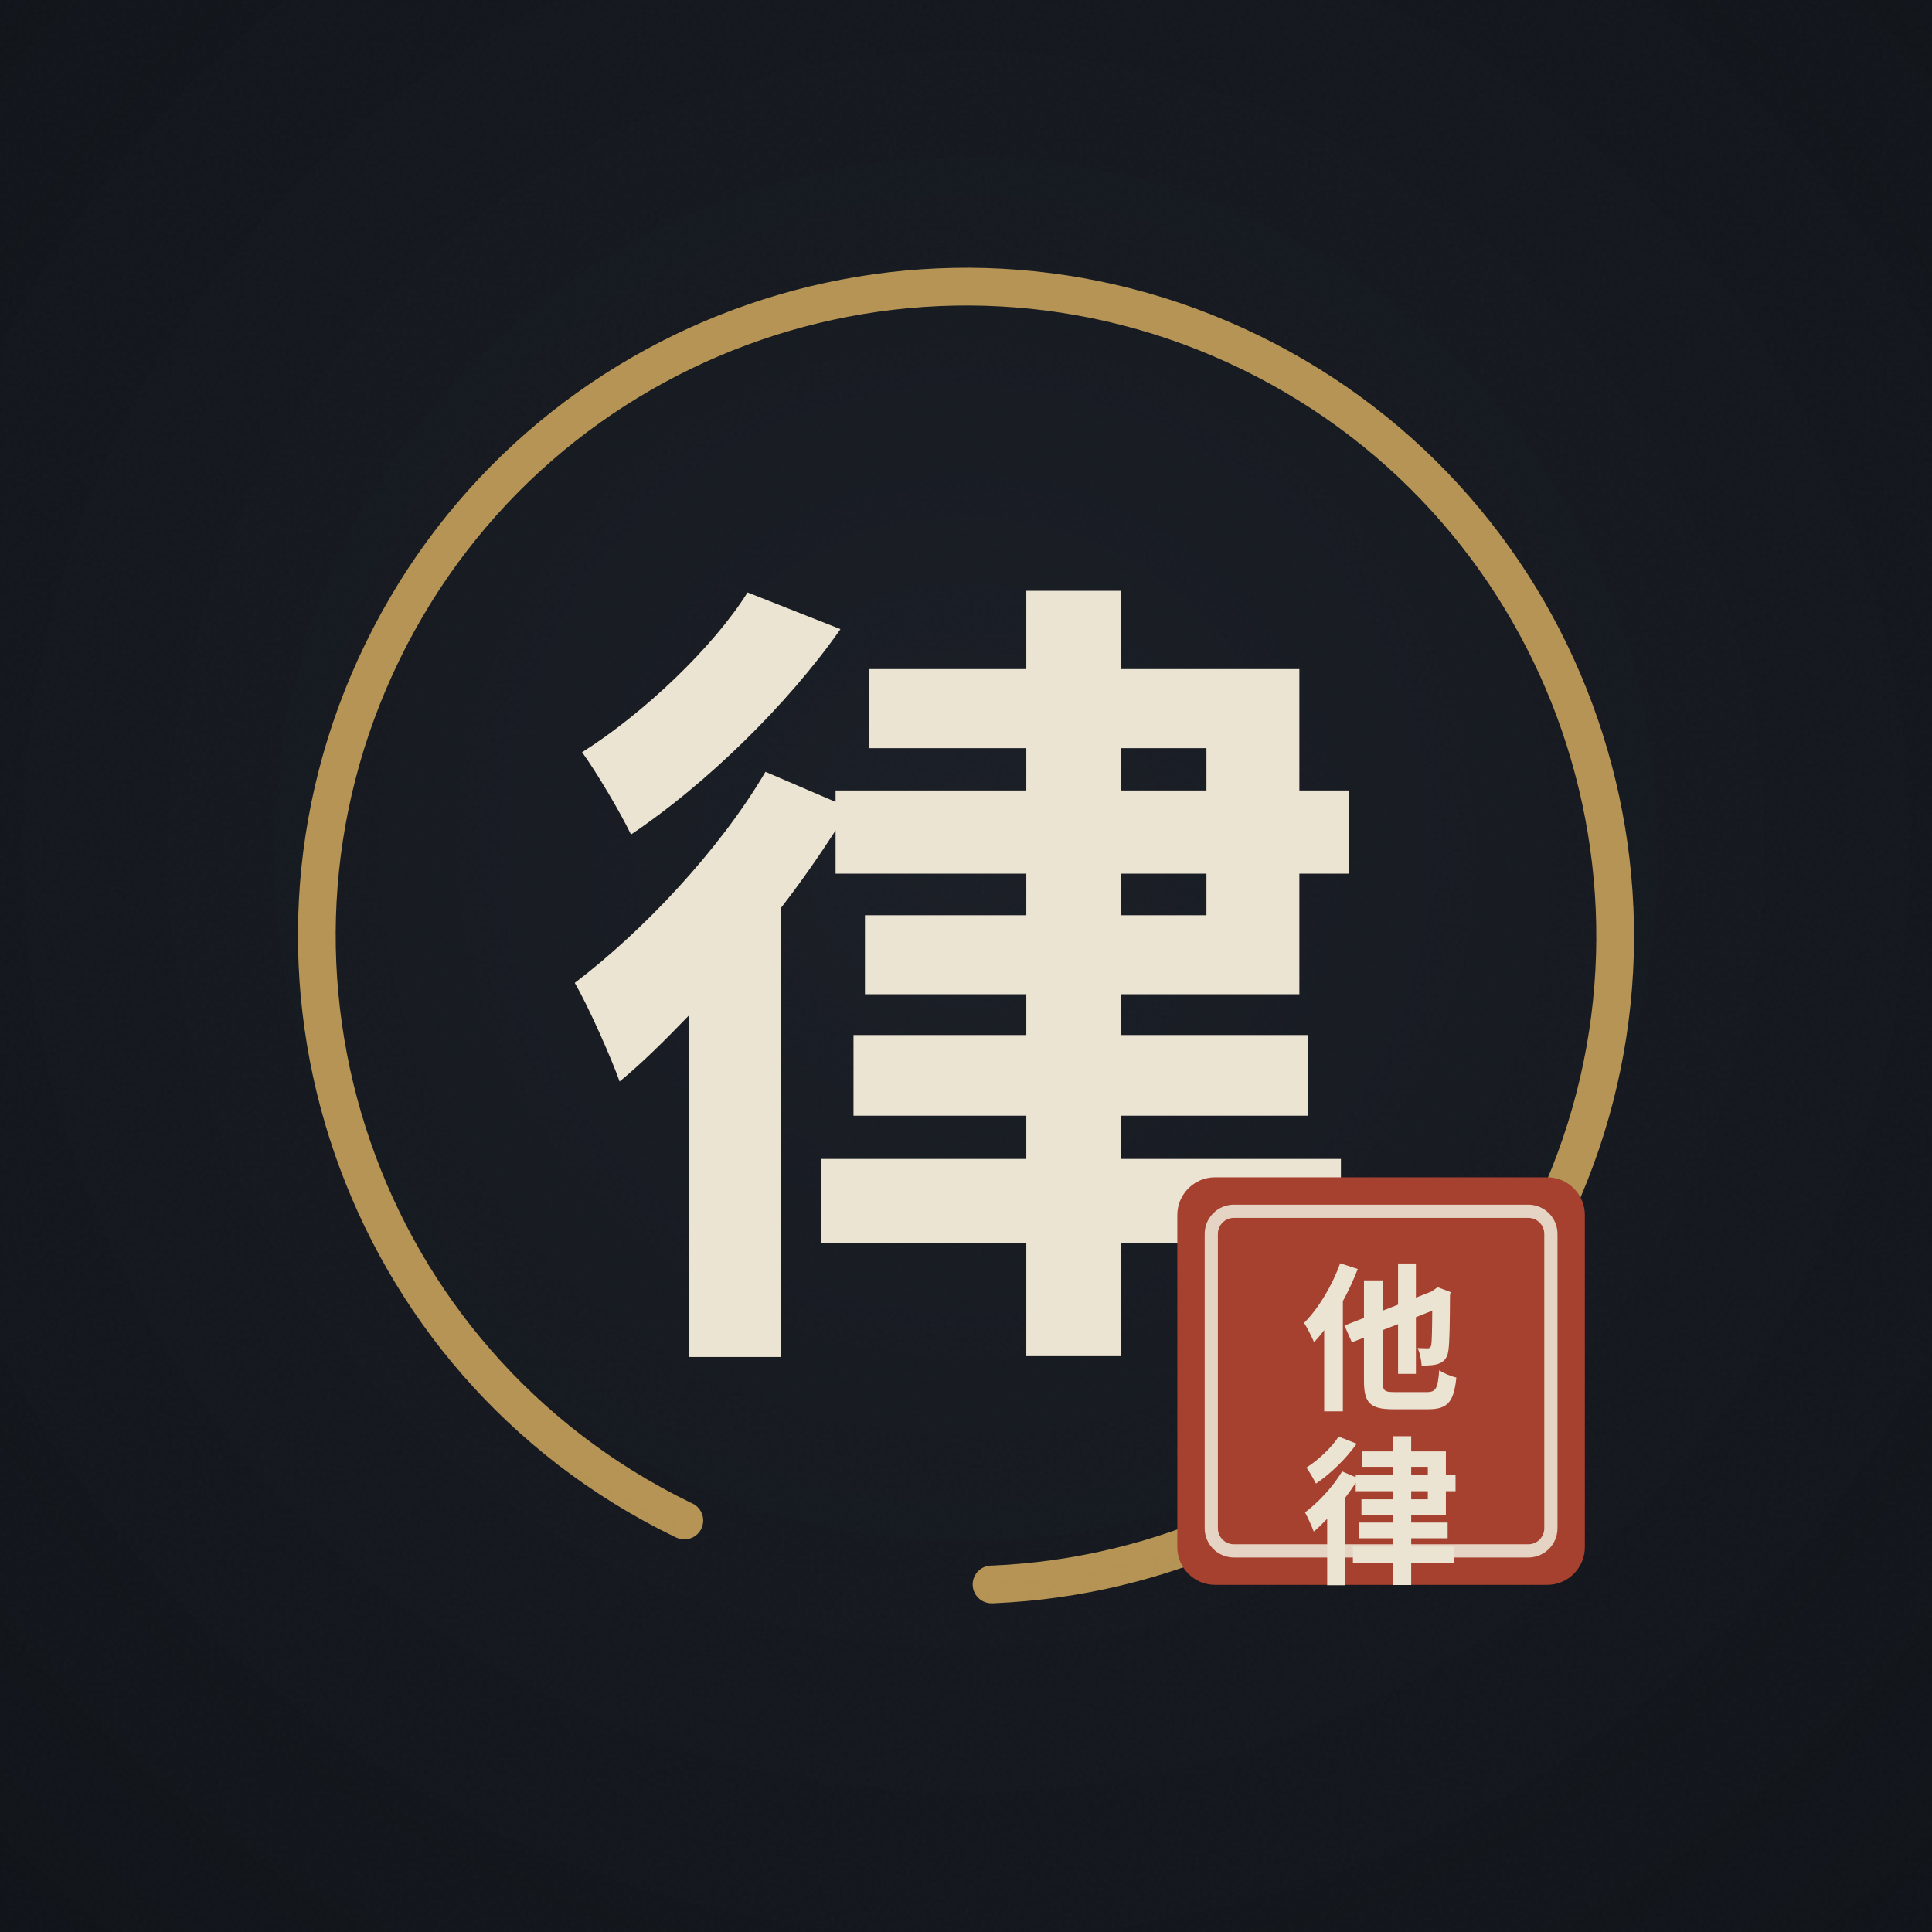
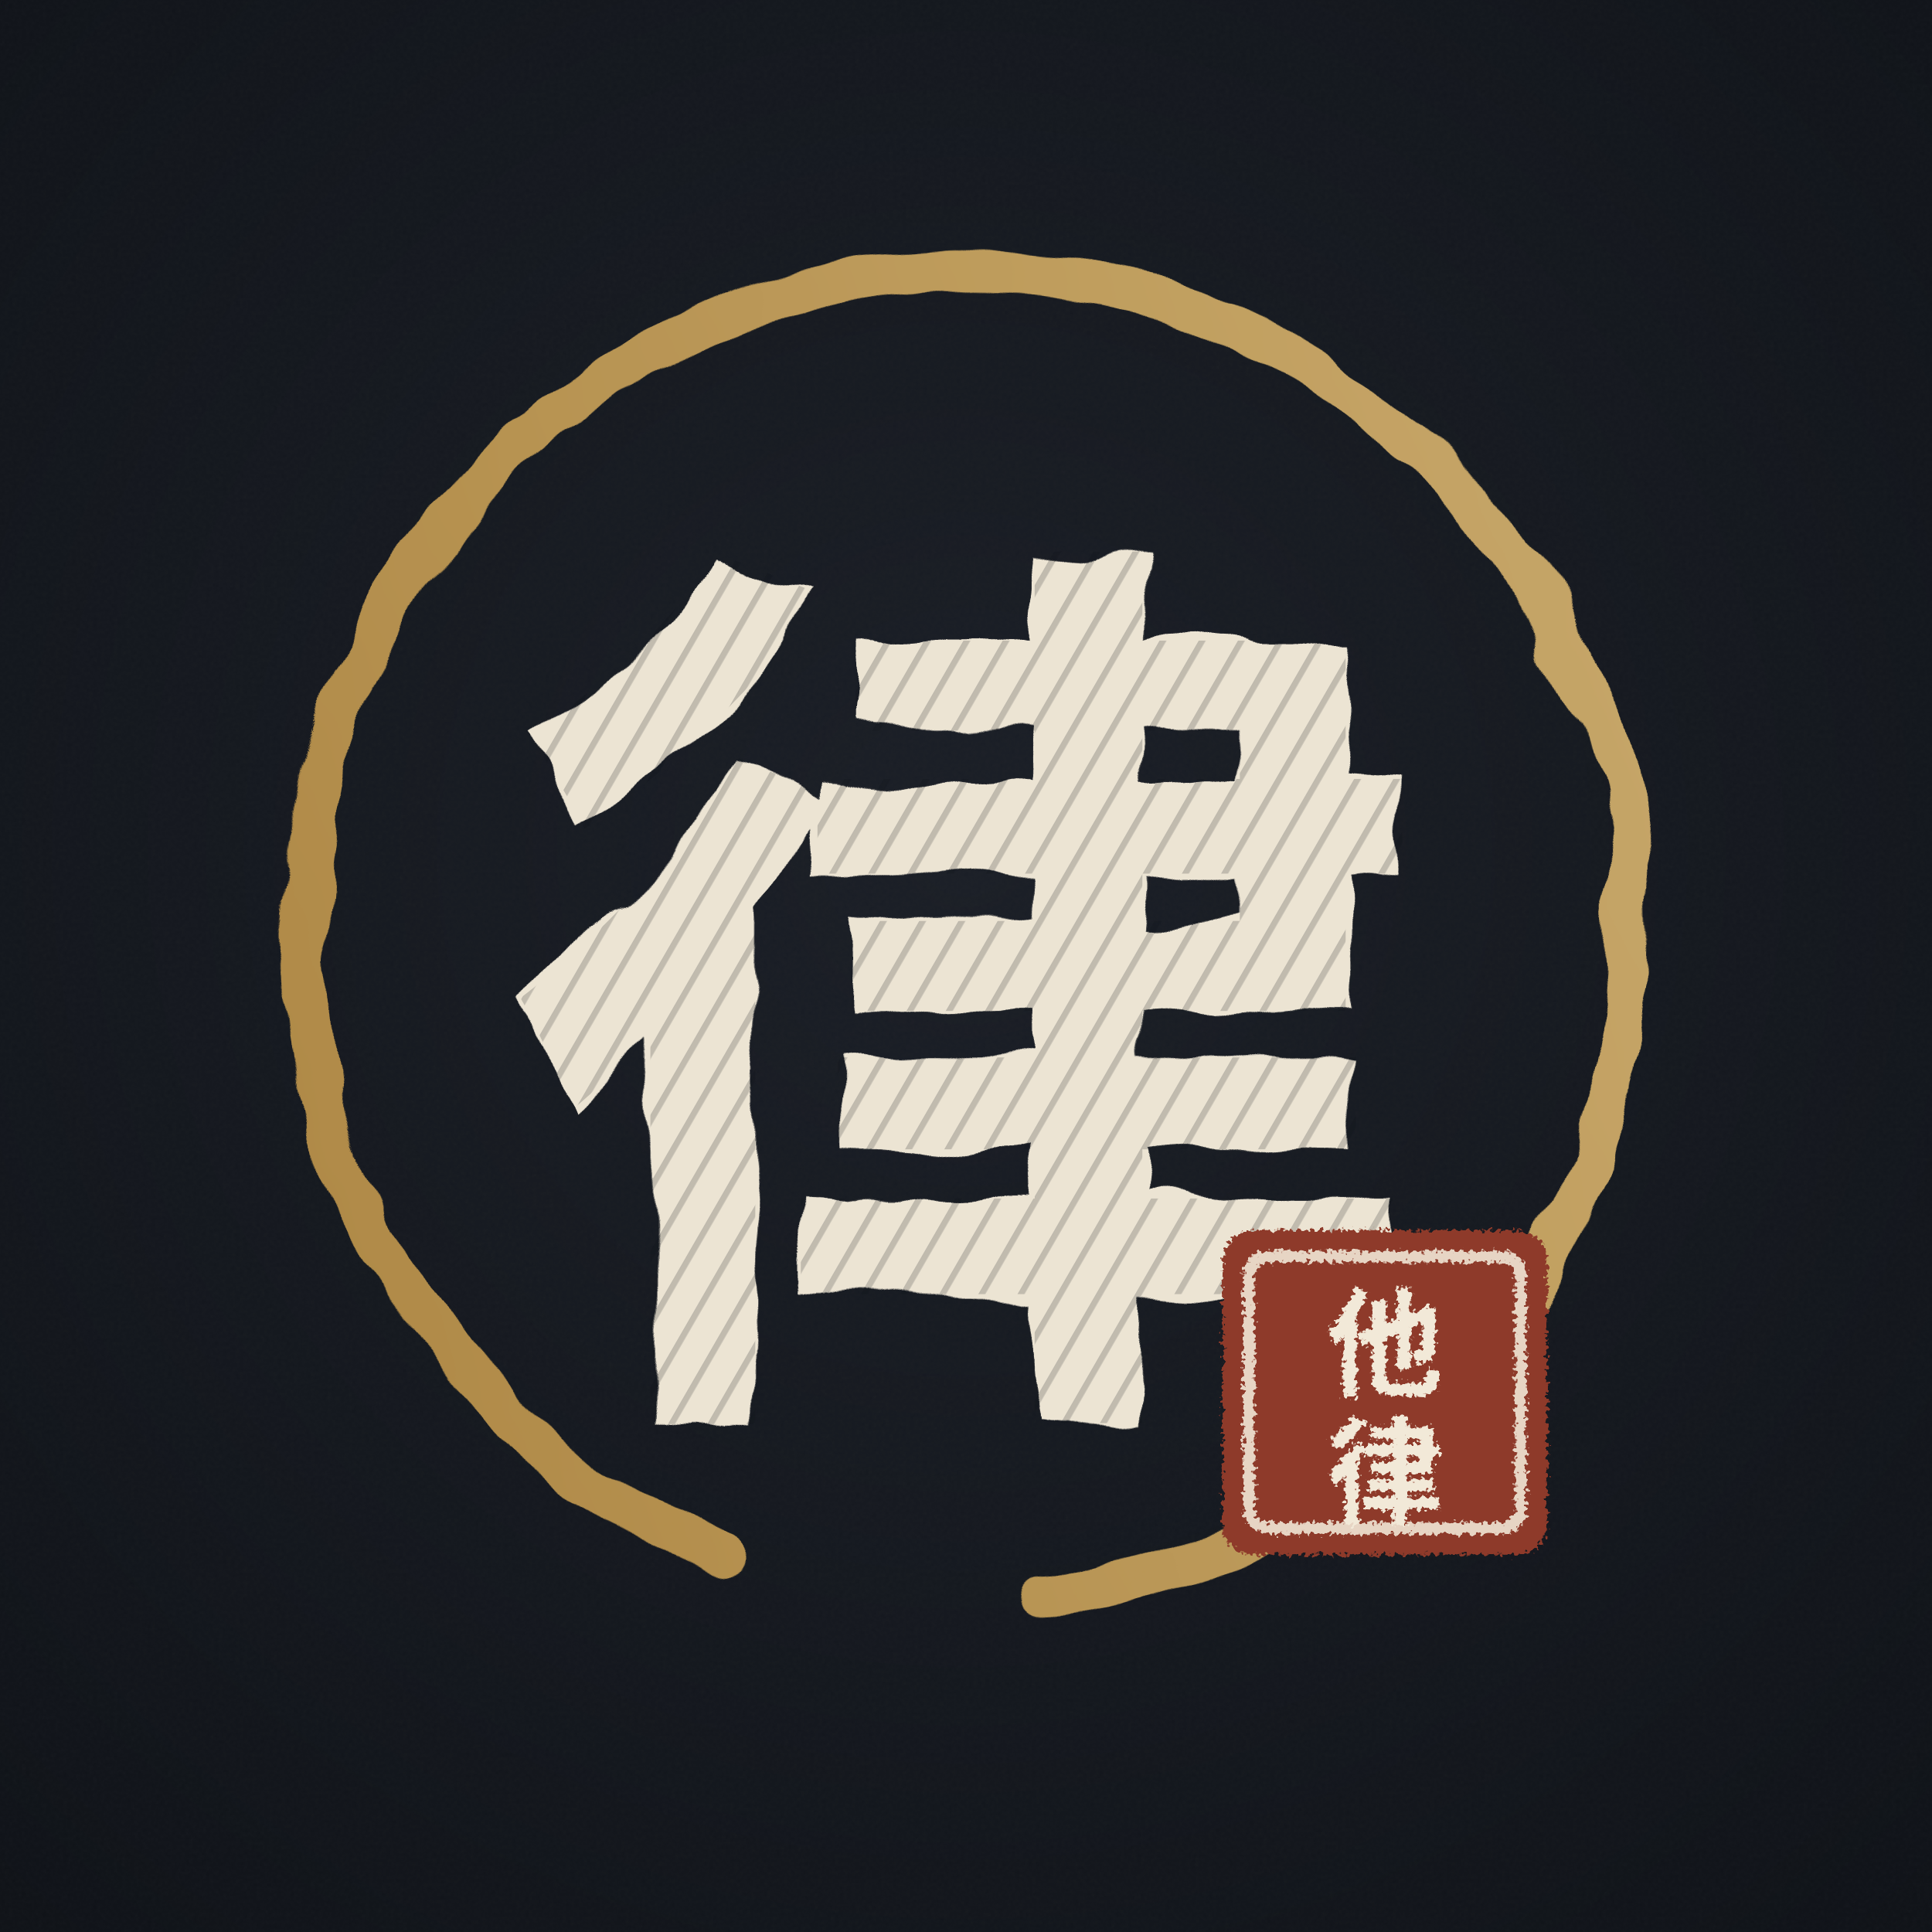
- <svg xmlns="http://www.w3.org/2000/svg" viewBox="0 0 512 512" width="512" height="512" role="img" aria-label="他律笔记 头像 · 深墨圆相">
+ <svg xmlns="http://www.w3.org/2000/svg" viewBox="0 0 512 512" width="512" height="512" role="img" aria-label="他律笔记 头像 · 深墨圆相（飞白墨韵）">
  <defs>
-     <radialGradient id="inkbg" cx="0.5" cy="0.44" r="0.82">
-       <stop offset="0" stop-color="#191D25" />
-       <stop offset="1" stop-color="#0E1116" />
+     <radialGradient id="inkbg" cx="0.5" cy="0.44" r="0.84">
+       <stop offset="0" stop-color="#1A1E26" />
+       <stop offset="1" stop-color="#0D1015" />
    </radialGradient>
+     <linearGradient id="gold" x1="0" y1="0" x2="1" y2="1">
+       <stop offset="0" stop-color="#D8B672" />
+       <stop offset="1" stop-color="#B98F45" />
+     </linearGradient>
    <filter id="grain3" x="0" y="0" width="100%" height="100%">
      <feTurbulence type="fractalNoise" baseFrequency="0.9" numOctaves="2" stitchTiles="stitch" />
      <feColorMatrix type="saturate" values="0" />
      <feComponentTransfer>
        <feFuncA type="linear" slope="0.05" />
      </feComponentTransfer>
    </filter>
+     <filter id="brush3" x="-30%" y="-30%" width="160%" height="160%">
+       <feTurbulence type="fractalNoise" baseFrequency="0.03" numOctaves="3" seed="4" result="t" />
+       <feDisplacementMap in="SourceGraphic" in2="t" scale="10" xChannelSelector="R" yChannelSelector="G" />
+     </filter>
+     <filter id="aged3" x="-25%" y="-25%" width="150%" height="150%">
+       <feTurbulence type="fractalNoise" baseFrequency="0.85" numOctaves="2" seed="11" result="n" />
+       <feDisplacementMap in="SourceGraphic" in2="n" scale="3.2" xChannelSelector="R" yChannelSelector="G" />
+     </filter>
+     <pattern id="streaks3" width="9" height="9" patternUnits="userSpaceOnUse" patternTransform="rotate(30)">
+       <line x1="0" y1="0" x2="0" y2="9" stroke="#0D1015" stroke-width="3.2" opacity="0.55" />
+     </pattern>
+     <mask id="charMask3">
+       <text x="256" y="248" text-anchor="middle" dominant-baseline="central" font-family="'STKaiti','KaiTi','Kaiti SC','STXingkai','LiSu','Noto Serif SC','Source Han Serif SC','Songti SC',serif" font-size="246" font-weight="800" fill="#ffffff">律</text>
+     </mask>
  </defs>
  <rect width="512" height="512" fill="url(#inkbg)" />
  <rect width="512" height="512" filter="url(#grain3)" opacity="0.5" />
-   <circle cx="256" cy="248" r="172" fill="none" stroke="#C6A15B" stroke-width="10" stroke-linecap="round" stroke-dasharray="996 84" transform="rotate(116 256 248)" opacity="0.9" />
-   <text x="256" y="246" text-anchor="middle" dominant-baseline="central" font-family="'Noto Serif SC','Source Han Serif SC','Songti SC','SimSun',serif" font-size="216" font-weight="700" fill="#ECE4D3">律</text>
-   <rect x="312" y="312" width="108" height="108" rx="10" fill="#A6402F" />
-   <rect x="321" y="321" width="90" height="90" rx="6" fill="none" stroke="#ECE4D3" stroke-width="3.5" opacity="0.9" />
-   <text x="366" y="352" text-anchor="middle" dominant-baseline="central" font-family="'Noto Serif SC','Source Han Serif SC','Songti SC',serif" font-size="42" font-weight="700" fill="#ECE4D3">他</text>
-   <text x="366" y="398" text-anchor="middle" dominant-baseline="central" font-family="'Noto Serif SC','Source Han Serif SC','Songti SC',serif" font-size="42" font-weight="700" fill="#ECE4D3">律</text>
+   <circle cx="256" cy="248" r="176" fill="none" stroke="url(#gold)" stroke-width="11" stroke-linecap="round" stroke-dasharray="1006 84" transform="rotate(116 256 248)" opacity="0.92" filter="url(#brush3)" />
+   <text x="256" y="248" text-anchor="middle" dominant-baseline="central" font-family="'STKaiti','KaiTi','Kaiti SC','STXingkai','LiSu','Noto Serif SC','Source Han Serif SC','Songti SC',serif" font-size="246" font-weight="800" fill="#ECE4D3" filter="url(#brush3)">律</text>
+   <g mask="url(#charMask3)">
+     <rect width="512" height="512" fill="url(#streaks3)" opacity="0.35" />
+   </g>
+   <g filter="url(#aged3)">
+     <rect x="324" y="326" width="86" height="86" rx="8" fill="#8E3A2A" />
+     <rect x="331" y="333" width="72" height="72" rx="5" fill="none" stroke="#F2E9D8" stroke-width="3" opacity="0.88" />
+     <text x="367" y="354" text-anchor="middle" dominant-baseline="central" font-family="'STKaiti','KaiTi','STZhongsong','Noto Serif SC','Source Han Serif SC',serif" font-size="31" font-weight="700" fill="#F2E9D8">他</text>
+     <text x="367" y="388" text-anchor="middle" dominant-baseline="central" font-family="'STKaiti','KaiTi','STZhongsong','Noto Serif SC','Source Han Serif SC',serif" font-size="31" font-weight="700" fill="#F2E9D8">律</text>
+   </g>
</svg>
